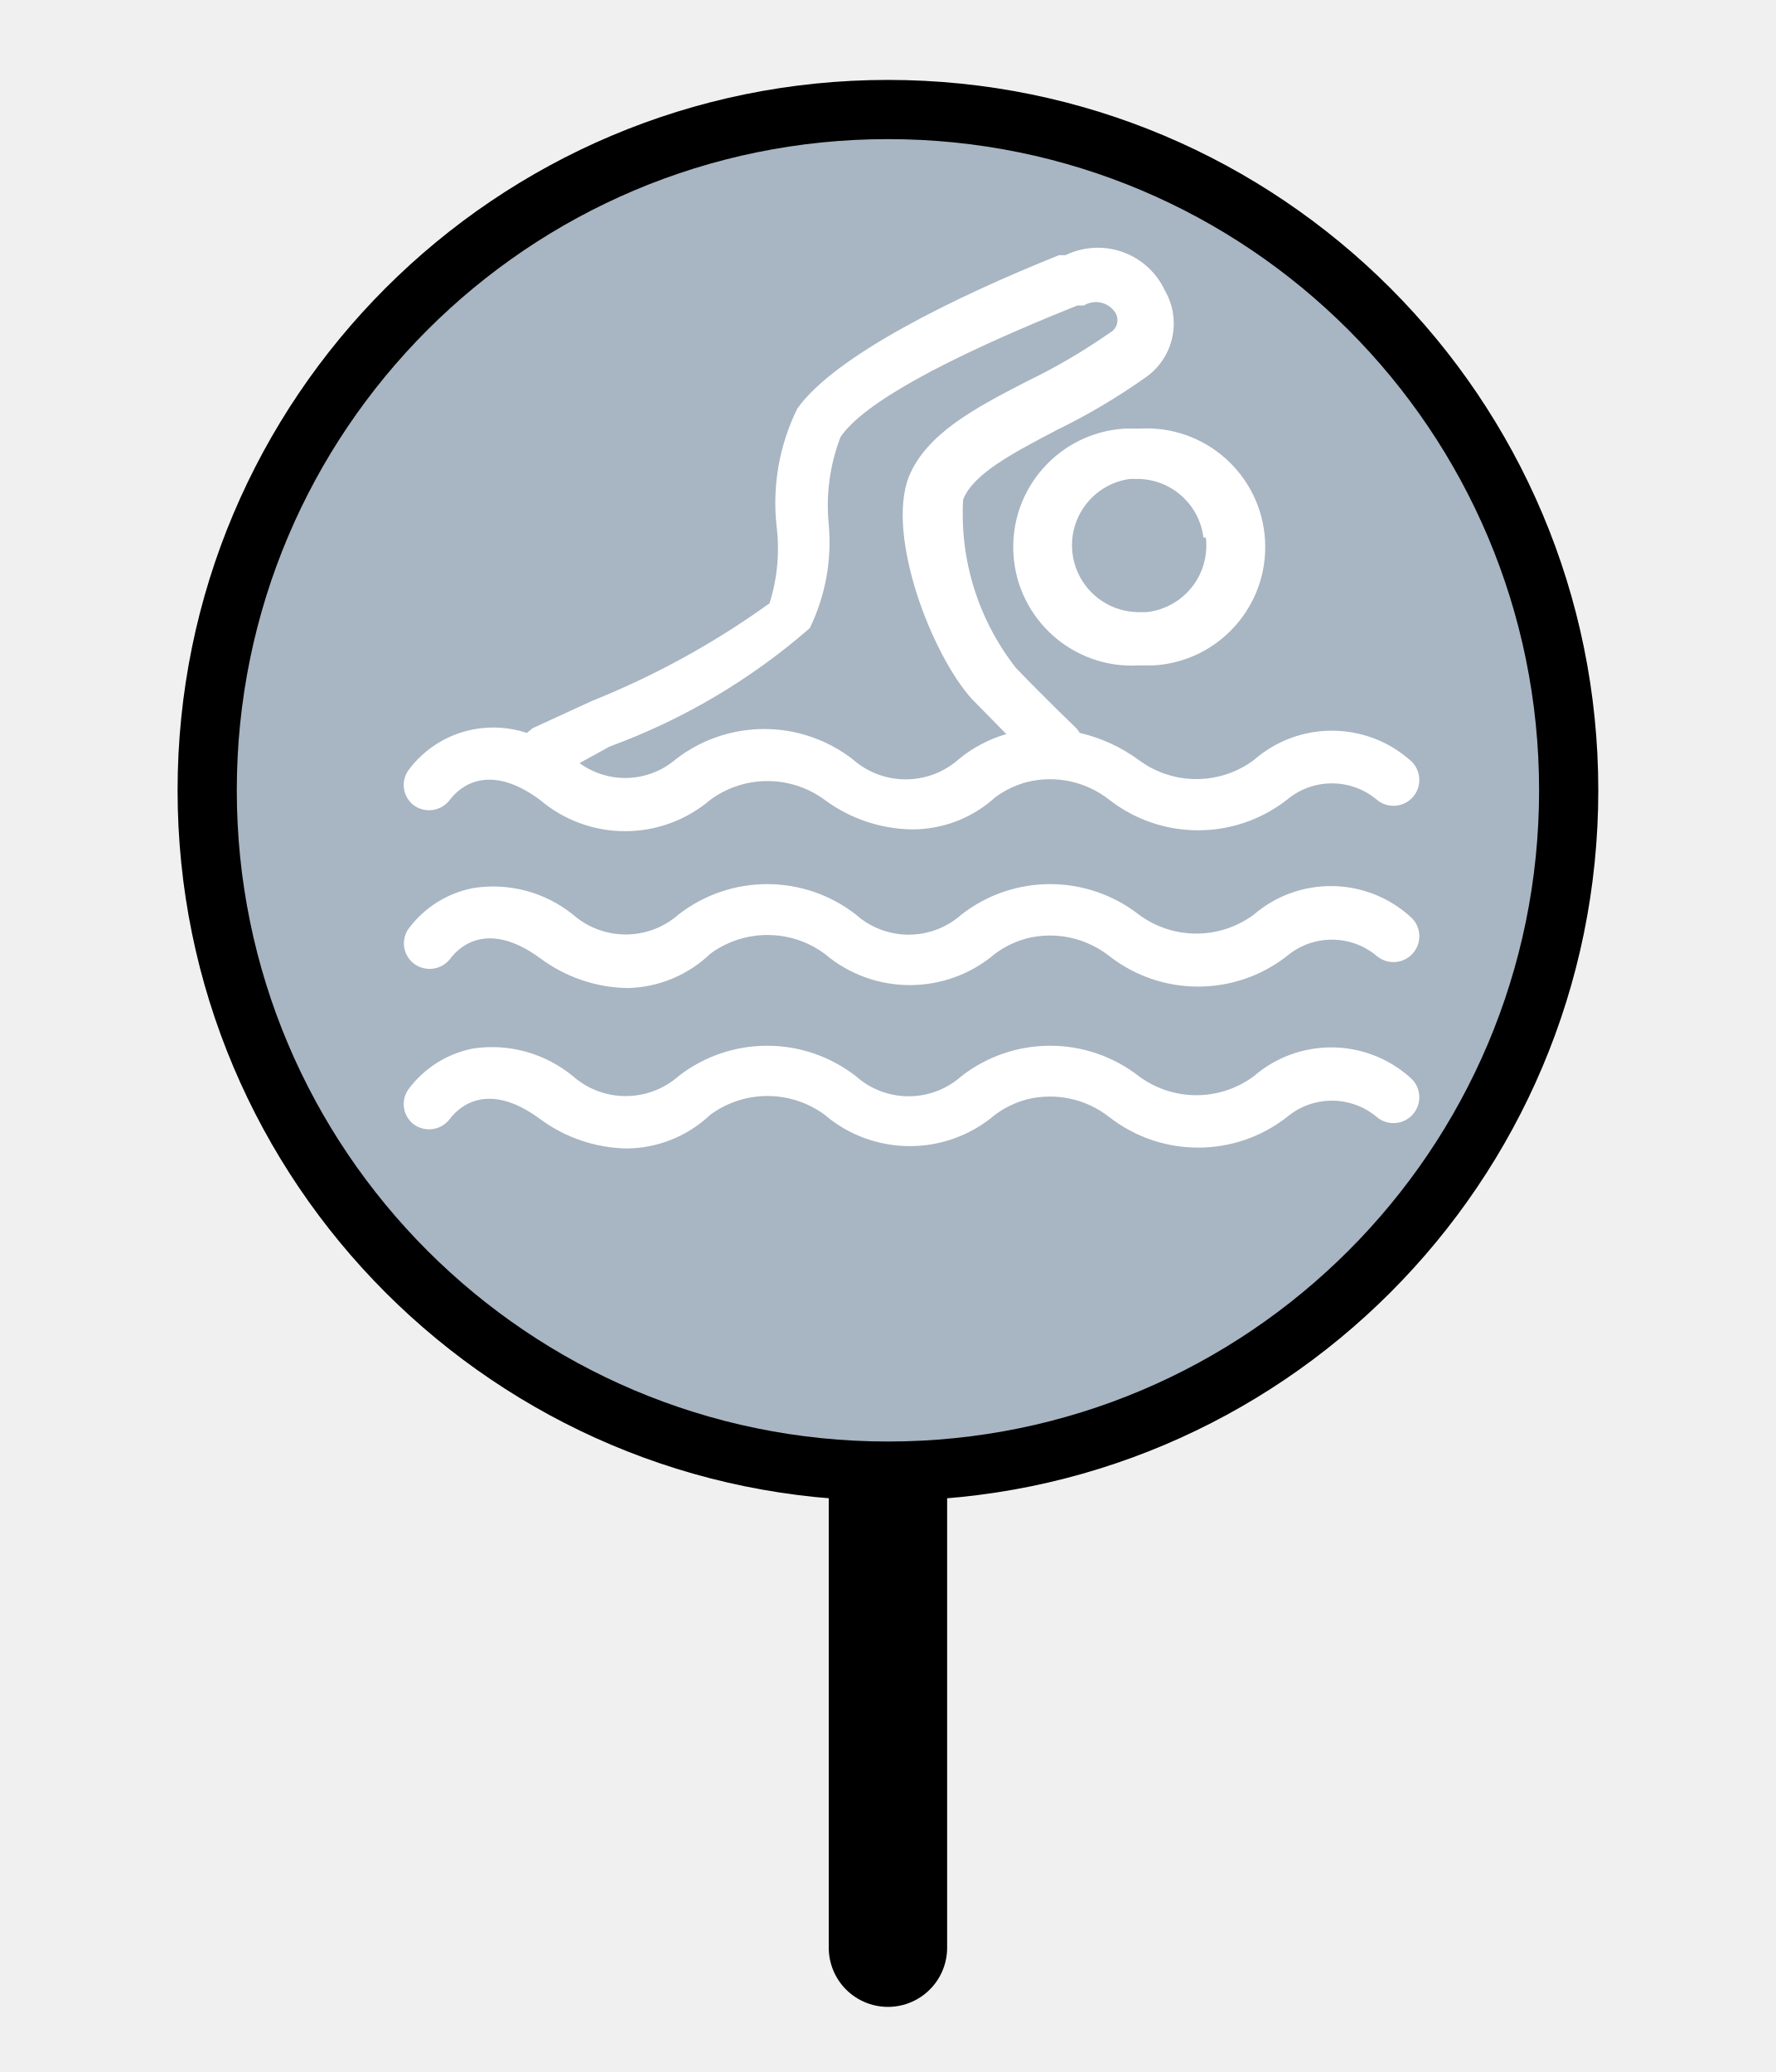
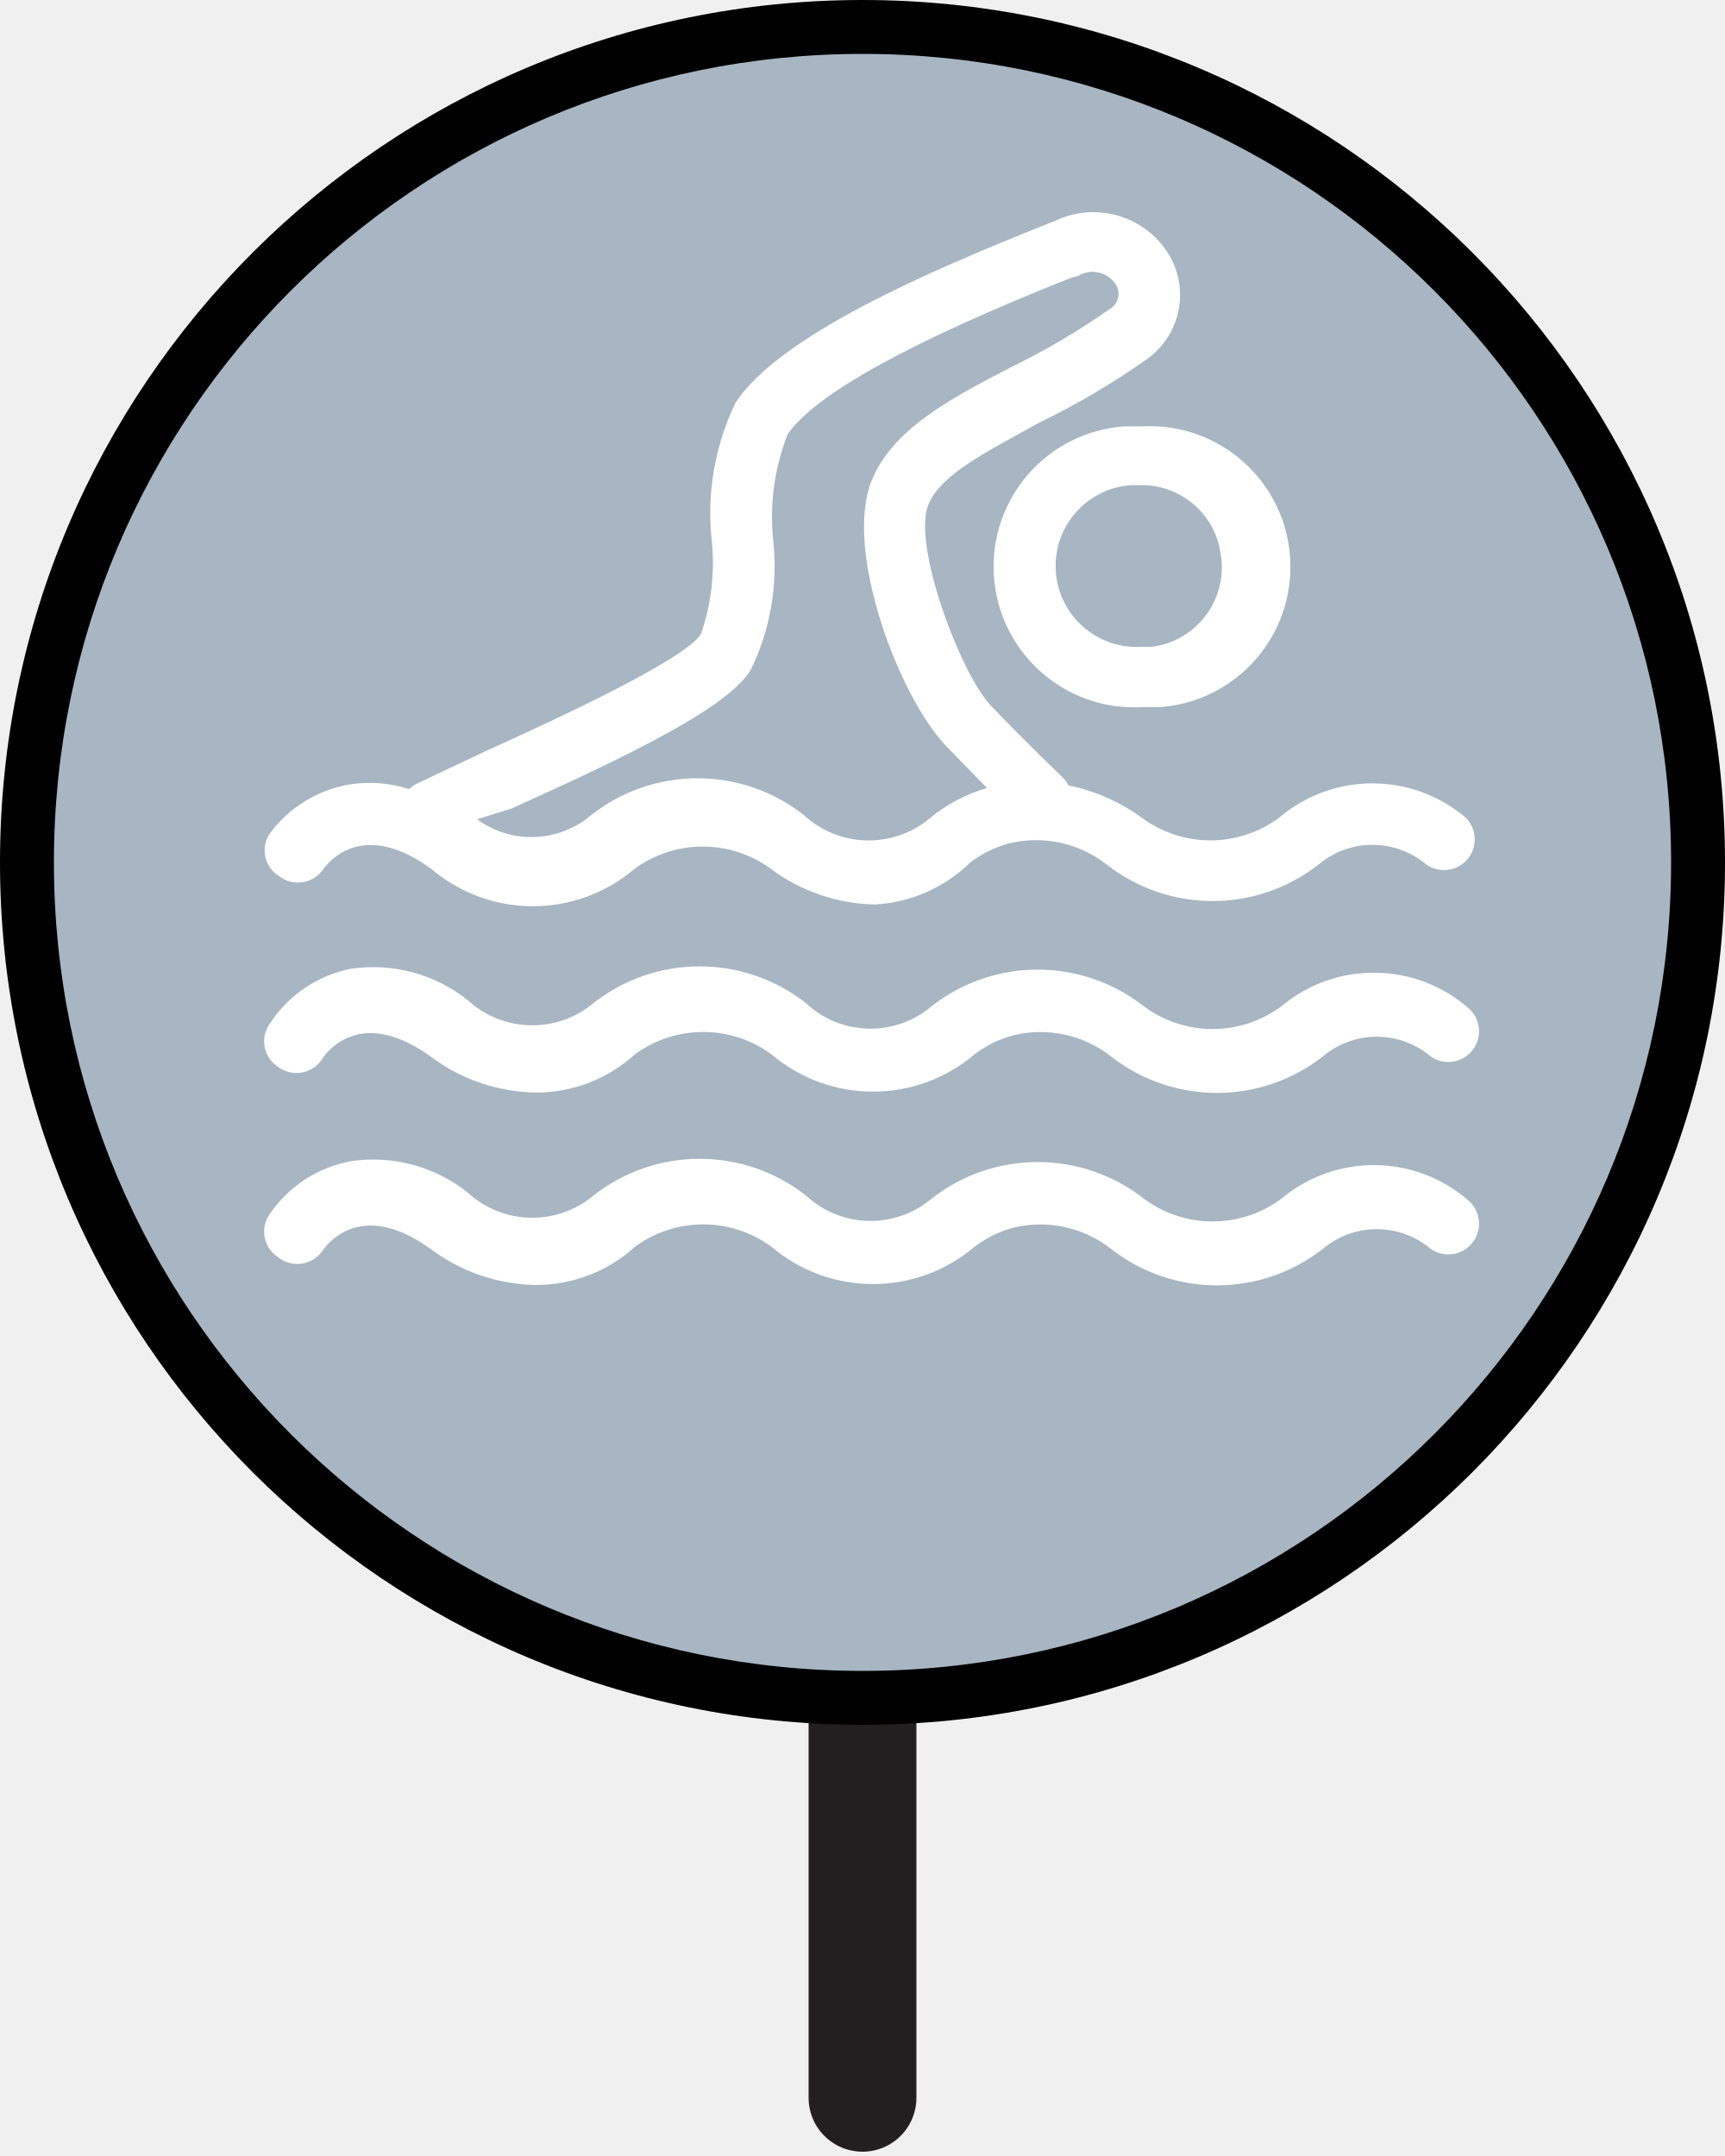
- <svg xmlns="http://www.w3.org/2000/svg" id="Layer_1" data-name="Layer 1" viewBox="0 0 30 35">
-   <g id="suomenomakoti">
-     <line x1="15" y1="11.1" x2="15" y2="32.9" fill="none" stroke="#000" stroke-linecap="round" stroke-linejoin="round" stroke-width="2" />
-     <path d="M15,24.85a11.5,11.5,0,1,1,11.5-11.5A11.51,11.51,0,0,1,15,24.85Z" fill="#a8b5c2" />
-     <path d="M15,2.35a11,11,0,1,1-11,11,11,11,0,0,1,11-11m0-1a12,12,0,1,0,12,12,12,12,0,0,0-12-12Z" />
-     <path d="M19,7.24a2,2,0,0,0,.24,4l.25,0a2,2,0,0,0-.24-4Zm1.37,1.84a1.13,1.13,0,0,1-1,1.26h-.14a1.13,1.13,0,0,1-.14-2.25h.14A1.13,1.13,0,0,1,20.33,9.08Z" fill="#fff" />
-     <path d="M7,13.61a.44.44,0,0,0,.6-.1c.09-.12.57-.7,1.52,0a2.22,2.22,0,0,0,2.88,0,1.63,1.63,0,0,1,1.93,0,2.54,2.54,0,0,0,1.47.5,2.08,2.08,0,0,0,1.41-.54,1.59,1.59,0,0,1,.54-.26,1.62,1.62,0,0,1,1.39.3,2.44,2.44,0,0,0,3,0h0a1.18,1.18,0,0,1,1.52,0,.43.43,0,0,0,.56-.67,2,2,0,0,0-2.64,0h0a1.63,1.63,0,0,1-1.94,0,2.73,2.73,0,0,0-1-.46.43.43,0,0,0-.08-.1s-.59-.57-1-1a4.22,4.22,0,0,1-.89-2.84c.17-.44.85-.79,1.57-1.17a10.73,10.73,0,0,0,1.52-.9,1.11,1.11,0,0,0,.32-1.46A1.25,1.25,0,0,0,18,4.31l-.11,0C16.17,5,14.11,6,13.47,6.9a3.6,3.6,0,0,0-.35,2A3.07,3.07,0,0,1,13,10.19a14.08,14.08,0,0,1-3,1.65l-1,.46-.1.08A1.81,1.81,0,0,0,8,12.32a1.78,1.78,0,0,0-1.1.69A.43.43,0,0,0,7,13.61Zm3.3-1a10.78,10.78,0,0,0,3.38-2A3.32,3.32,0,0,0,14,8.86a3.22,3.22,0,0,1,.2-1.48c.38-.56,1.73-1.31,4-2.22l.11,0a.39.39,0,0,1,.53.12.24.24,0,0,1-.09.34,10.1,10.1,0,0,1-1.4.82c-.87.45-1.7.88-2,1.62-.38,1,.39,3,1.07,3.75l.58.59a2.24,2.24,0,0,0-.81.43l0,0a1.35,1.35,0,0,1-1.78,0,2.44,2.44,0,0,0-3,0l0,0a1.31,1.31,0,0,1-1.62.06Z" fill="#fff" />
-     <path d="M21.18,15.45h0a1.63,1.63,0,0,1-1.94,0,2.44,2.44,0,0,0-3,0l0,0a1.34,1.34,0,0,1-1.78,0,2.44,2.44,0,0,0-3,0l0,0a1.35,1.35,0,0,1-1.78,0A2.15,2.15,0,0,0,8,15a1.78,1.78,0,0,0-1.1.69.43.43,0,0,0,.11.6.44.44,0,0,0,.6-.1c.09-.12.57-.7,1.52,0a2.54,2.54,0,0,0,1.47.5A2.08,2.08,0,0,0,12,16.11a1.63,1.63,0,0,1,1.93,0,2.22,2.22,0,0,0,2.88,0,1.59,1.59,0,0,1,.54-.26,1.62,1.62,0,0,1,1.39.3,2.44,2.44,0,0,0,3,0h0a1.18,1.18,0,0,1,1.52,0,.43.43,0,0,0,.56-.67A2,2,0,0,0,21.18,15.45Z" fill="#fff" />
-     <path d="M21.18,18.18h0a1.63,1.63,0,0,1-1.94,0,2.44,2.44,0,0,0-3,0l0,0a1.34,1.34,0,0,1-1.78,0,2.44,2.44,0,0,0-3,0l0,0a1.35,1.35,0,0,1-1.78,0A2.15,2.15,0,0,0,8,17.71a1.78,1.78,0,0,0-1.1.69A.43.43,0,0,0,7,19a.44.44,0,0,0,.6-.1c.09-.12.57-.7,1.52,0a2.54,2.54,0,0,0,1.47.5A2.08,2.08,0,0,0,12,18.83a1.63,1.63,0,0,1,1.93,0,2.22,2.22,0,0,0,2.88,0,1.59,1.59,0,0,1,.54-.26,1.62,1.62,0,0,1,1.39.3,2.44,2.44,0,0,0,3,0h0a1.18,1.18,0,0,1,1.52,0,.43.43,0,0,0,.56-.67A2,2,0,0,0,21.18,18.18Z" fill="#fff" />
-   </g>
+ <svg xmlns="http://www.w3.org/2000/svg" id="Layer_1" data-name="Layer 1" viewBox="0 0 32 40">
+   <line x1="16" y1="30.77" x2="16" y2="38.92" fill="none" stroke="#231f20" stroke-linecap="round" stroke-linejoin="round" stroke-width="2" />
+   <path d="M16,31.5A15.5,15.5,0,1,1,31.5,16,15.52,15.52,0,0,1,16,31.5Z" fill="#a8b5c2" />
+   <path d="M16,1A15,15,0,1,1,1,16,15,15,0,0,1,16,1m0-1A16,16,0,1,0,32,16,16,16,0,0,0,16,0Z" />
+   <path d="M20.86,7.91a2.61,2.61,0,0,0,.32,5.21l.33,0a2.61,2.61,0,0,0-.32-5.21Zm1.79,2.41A1.48,1.48,0,0,1,21.36,12h-.19A1.48,1.48,0,0,1,21,9h.19A1.48,1.48,0,0,1,22.65,10.32Z" fill="#fff" />
+   <path d="M5.17,16.25A.57.57,0,0,0,6,16.12c.12-.16.75-.91,2,0a2.91,2.91,0,0,0,3.77,0,2.14,2.14,0,0,1,2.53,0,3.33,3.33,0,0,0,1.93.66A2.73,2.73,0,0,0,18,16a2.08,2.08,0,0,1,.71-.35,2.12,2.12,0,0,1,1.82.39,3.19,3.19,0,0,0,3.93,0h0a1.55,1.55,0,0,1,2,0,.57.57,0,0,0,.73-.87,2.67,2.67,0,0,0-3.46,0h0a2.14,2.14,0,0,1-2.55,0,3.57,3.57,0,0,0-1.36-.6.56.56,0,0,0-.1-.14s-.77-.74-1.34-1.34-1.46-3-1.16-3.72c.22-.57,1.11-1,2.06-1.53a14.06,14.06,0,0,0,2-1.18,1.46,1.46,0,0,0,.42-1.91,1.64,1.64,0,0,0-2.11-.66l-.15.06c-2.26.9-5,2.09-5.8,3.33A4.72,4.72,0,0,0,13.2,10,4,4,0,0,1,13,11.77c-.33.49-2.7,1.58-4,2.17l-1.27.6a.55.55,0,0,0-.14.1,2.38,2.38,0,0,0-1.14-.08A2.33,2.33,0,0,0,5,15.47.56.56,0,0,0,5.17,16.25ZM9.49,15c2.22-1,4-1.87,4.43-2.56A4.35,4.35,0,0,0,14.34,10a4.22,4.22,0,0,1,.27-1.94c.5-.74,2.27-1.72,5.27-2.91L20,5.12a.51.51,0,0,1,.7.16.32.32,0,0,1-.11.45,13.23,13.23,0,0,1-1.83,1.08c-1.14.59-2.22,1.16-2.6,2.13-.5,1.3.52,4,1.4,4.91l.75.77a2.93,2.93,0,0,0-1.06.56l0,0a1.77,1.77,0,0,1-2.34-.06,3.19,3.19,0,0,0-3.94,0l0,0a1.71,1.71,0,0,1-2.12.08Z" fill="#fff" />
+   <path d="M23.77,18.67h0a2.14,2.14,0,0,1-2.55,0,3.19,3.19,0,0,0-3.94,0l0,0a1.75,1.75,0,0,1-2.33-.06,3.19,3.19,0,0,0-3.94,0l0,0a1.77,1.77,0,0,1-2.34-.06,2.82,2.82,0,0,0-2.14-.58A2.33,2.33,0,0,0,5,19a.56.56,0,0,0,.14.78A.57.57,0,0,0,6,19.61c.12-.16.75-.91,2,0a3.33,3.33,0,0,0,1.93.66,2.72,2.72,0,0,0,1.85-.71,2.14,2.14,0,0,1,2.53,0,2.91,2.91,0,0,0,3.77,0,2.08,2.08,0,0,1,.71-.35,2.12,2.12,0,0,1,1.82.39,3.19,3.19,0,0,0,3.93,0h0a1.55,1.55,0,0,1,2,0,.57.57,0,0,0,.73-.87A2.67,2.67,0,0,0,23.77,18.67Z" fill="#fff" />
+   <path d="M23.77,22.24h0a2.14,2.14,0,0,1-2.55,0,3.19,3.19,0,0,0-3.94,0l0,0a1.76,1.76,0,0,1-2.33-.06,3.19,3.19,0,0,0-3.94,0l0,0a1.77,1.77,0,0,1-2.34-.06,2.82,2.82,0,0,0-2.14-.58A2.33,2.33,0,0,0,5,22.53a.56.56,0,0,0,.14.78A.57.57,0,0,0,6,23.18c.12-.16.75-.91,2,0a3.33,3.33,0,0,0,1.93.66,2.72,2.72,0,0,0,1.85-.71,2.14,2.14,0,0,1,2.53,0,2.91,2.91,0,0,0,3.77,0,2.08,2.08,0,0,1,.71-.35,2.12,2.12,0,0,1,1.82.39,3.19,3.19,0,0,0,3.93,0h0a1.55,1.55,0,0,1,2,0,.57.57,0,0,0,.73-.87A2.67,2.67,0,0,0,23.77,22.24Z" fill="#fff" />
</svg>
